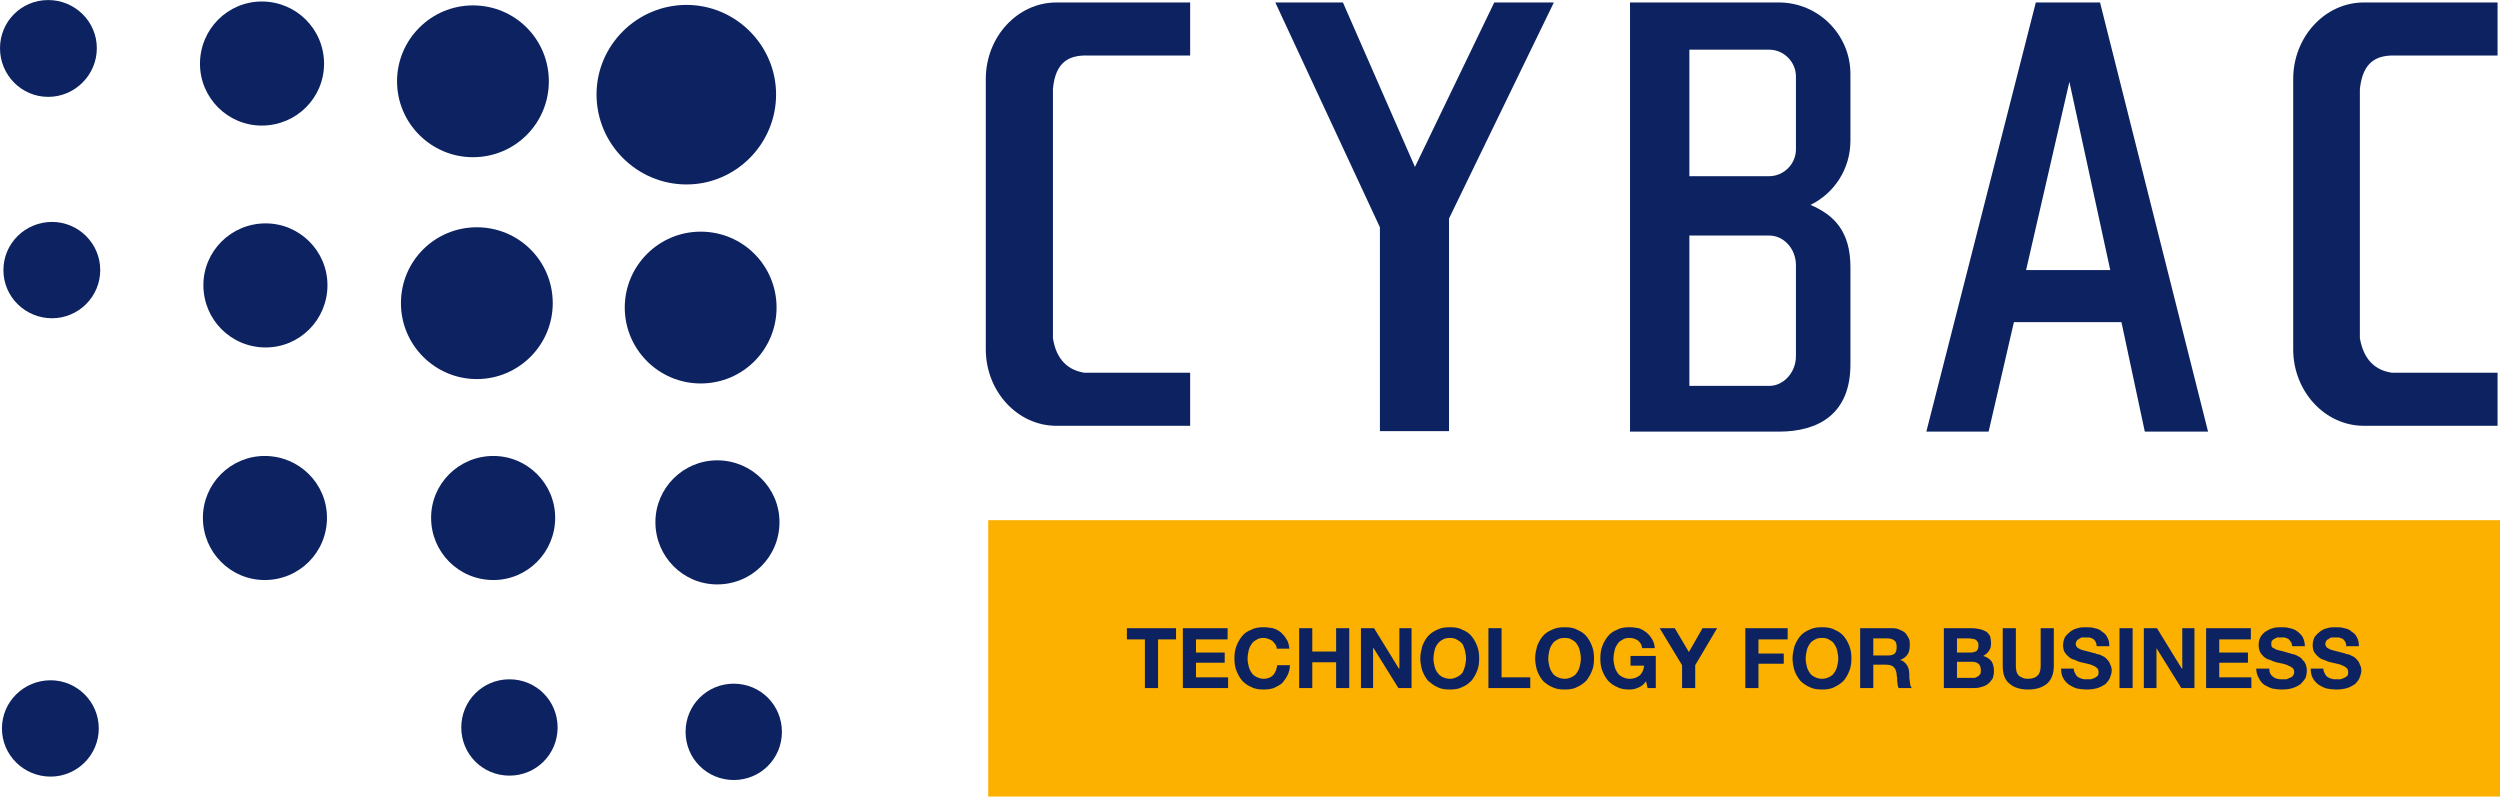
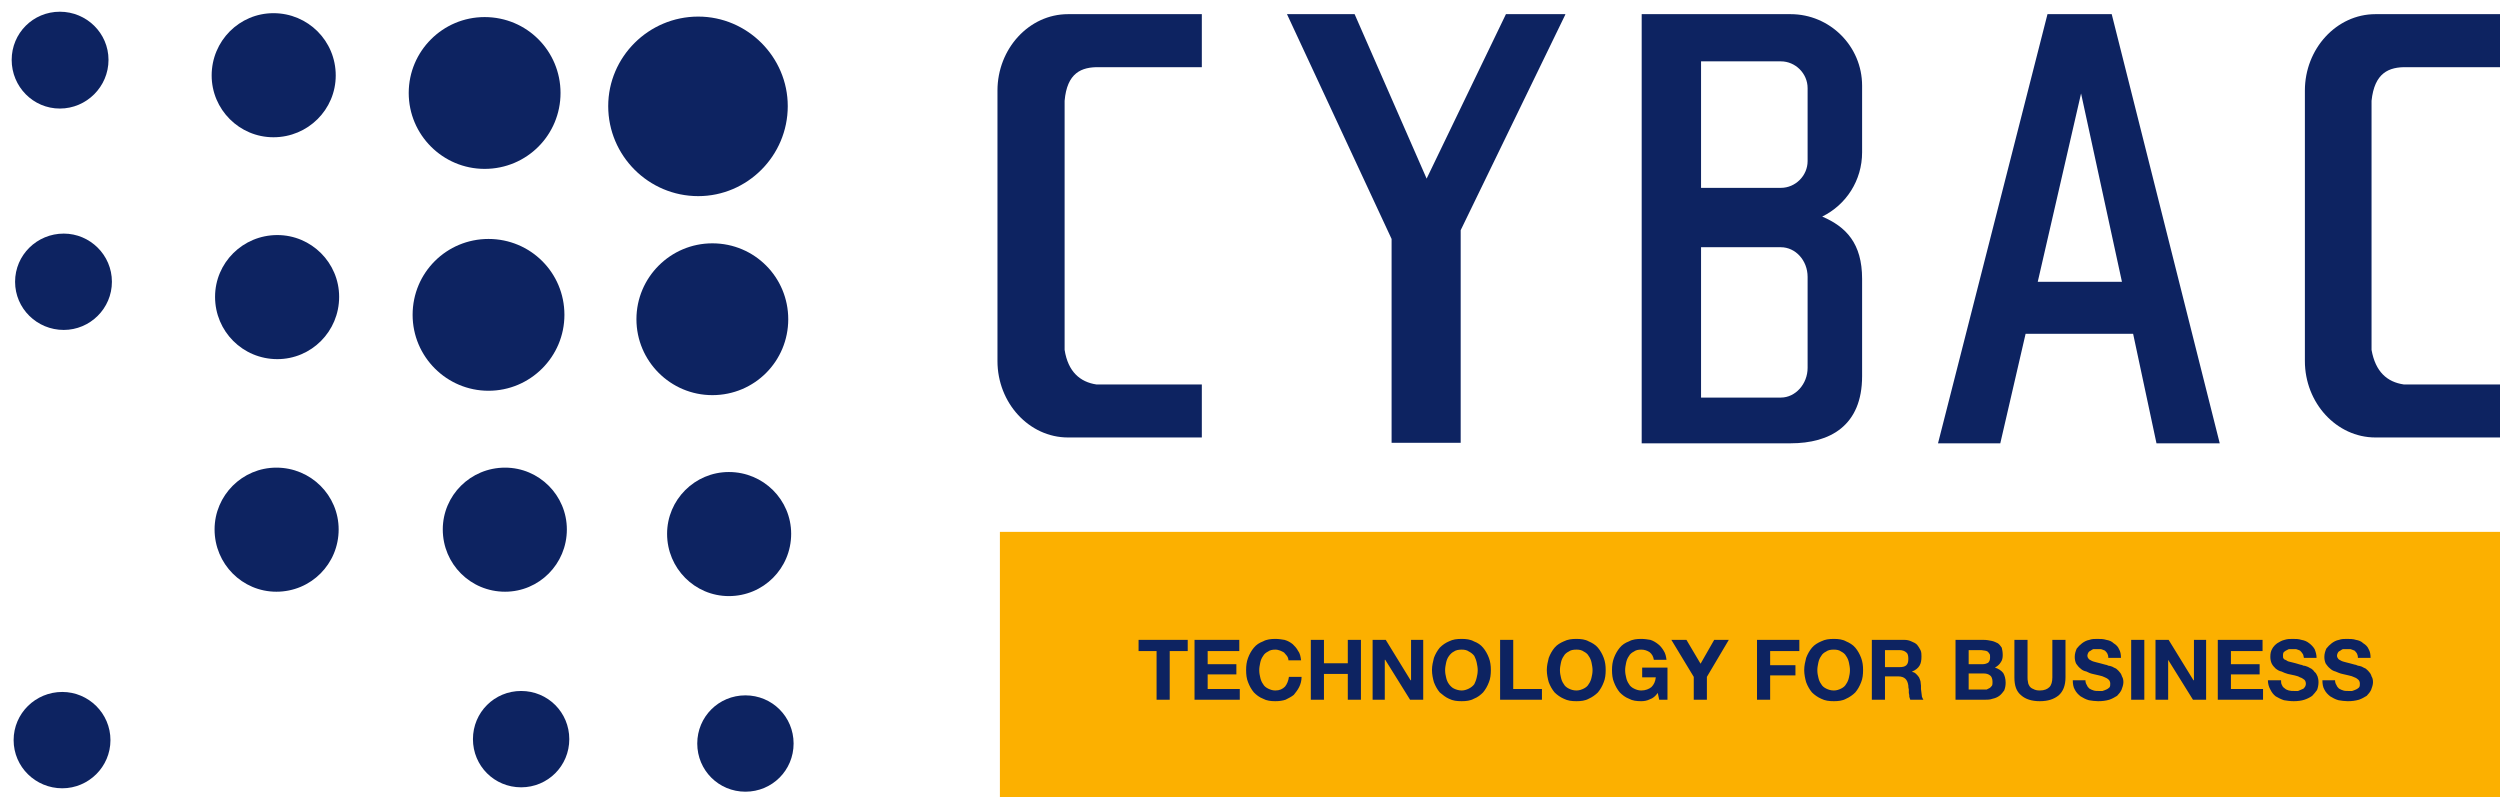
- <svg xmlns="http://www.w3.org/2000/svg" xml:space="preserve" width="50.8mm" height="16.187mm" version="1.1" style="shape-rendering:geometricPrecision; text-rendering:geometricPrecision; image-rendering:optimizeQuality; fill-rule:evenodd; clip-rule:evenodd" viewBox="0 0 5138 1637">
+ <svg xmlns="http://www.w3.org/2000/svg" xml:space="preserve" width="50.8mm" height="16.187mm" version="1.1" style="shape-rendering:geometricPrecision; text-rendering:geometricPrecision; image-rendering:optimizeQuality; fill-rule:evenodd; clip-rule:evenodd" viewBox="-24 -24 5138 1637">
  <defs>
    <style type="text/css">
   
    .fil0 {fill:#0D2361}
    .fil1 {fill:#FCB000}
    .fil2 {fill:#0D2361;fill-rule:nonzero}
   
  </style>
  </defs>
  <g id="Capa_x0020_1">
    <g id="_492269805232">
      <path class="fil0" d="M980 467c86,0 156,69 156,156 0,86 -70,156 -156,156 -86,0 -156,-70 -156,-156 0,-87 70,-156 156,-156z" />
      <path class="fil0" d="M1474 946c71,0 128,57 128,127 0,71 -57,128 -128,128 -70,0 -127,-57 -127,-128 0,-70 57,-127 127,-127z" />
      <path class="fil0" d="M1014 937c70,0 127,57 127,127 0,71 -57,128 -127,128 -71,0 -128,-57 -128,-128 0,-70 57,-127 128,-127z" />
      <path class="fil0" d="M544 937c71,0 128,57 128,127 0,71 -57,128 -128,128 -70,0 -127,-57 -127,-128 0,-70 57,-127 127,-127z" />
      <path class="fil0" d="M99 0c55,0 100,44 100,99 0,55 -45,100 -100,100 -55,0 -99,-45 -99,-100 0,-55 44,-99 99,-99z" />
      <path class="fil0" d="M107 456c54,0 99,44 99,99 0,55 -45,99 -99,99 -55,0 -100,-44 -100,-99 0,-55 45,-99 100,-99z" />
      <path class="fil0" d="M104 1398c54,0 99,44 99,99 0,55 -45,99 -99,99 -55,0 -100,-44 -100,-99 0,-55 45,-99 100,-99z" />
      <path class="fil0" d="M1508 1405c55,0 99,44 99,99 0,55 -44,99 -99,99 -55,0 -99,-44 -99,-99 0,-55 44,-99 99,-99z" />
      <path class="fil0" d="M1047 1396c55,0 99,44 99,99 0,55 -44,99 -99,99 -55,0 -99,-44 -99,-99 0,-55 44,-99 99,-99z" />
      <path class="fil0" d="M538 3c71,0 128,57 128,128 0,70 -57,127 -128,127 -70,0 -127,-57 -127,-127 0,-71 57,-128 127,-128z" />
      <path class="fil0" d="M546 459c70,0 127,57 127,127 0,71 -57,128 -127,128 -71,0 -128,-57 -128,-128 0,-70 57,-127 128,-127z" />
      <path class="fil0" d="M972 11c87,0 156,70 156,156 0,86 -69,156 -156,156 -86,0 -156,-70 -156,-156 0,-86 70,-156 156,-156z" />
      <path class="fil0" d="M1440 476c87,0 156,70 156,156 0,86 -69,156 -156,156 -86,0 -156,-70 -156,-156 0,-86 70,-156 156,-156z" />
      <path class="fil0" d="M1411 10c101,0 184,83 184,184 0,102 -83,185 -184,185 -102,0 -185,-83 -185,-185 0,-101 83,-184 185,-184z" />
      <g>
        <path class="fil0" d="M2171 5l275 0 0 109 -210 0c-38,-1 -67,12 -72,69l0 512c7,45 32,66 65,71l217 0 0 109 -275 0c-80,0 -145,-71 -145,-157l0 -556c0,-86 65,-157 145,-157z" />
        <polygon class="fil0" points="2621,5 2836,467 2836,886 2978,886 2978,449 3193,6 3193,5 3071,5 2908,343 2760,5 " />
        <path class="fil0" d="M3721 421c49,21 82,55 82,128l0 200c0,102 -66,138 -147,138l-306 0 0 -882 306 0c81,0 147,66 147,147l0 137c0,58 -33,108 -82,132zm-249 63l164 0c30,0 55,27 55,61l0 187c0,33 -25,61 -55,61l-164 0 0 -309zm0 -382l164 0c30,0 55,25 55,55l0 150c0,30 -25,55 -55,55l-164 0 0 -260z" />
        <path class="fil0" d="M4316 5l-132 0 -225 882 128 0 52 -225 221 0 48 225 130 0 -222 -882zm-152 550l89 -387 84 387 -173 0z" />
        <path class="fil0" d="M4858 5l275 0 0 109 -210 0c-38,-1 -67,12 -73,69l0 512c8,45 32,66 66,71l217 0 0 109 -275 0c-80,0 -145,-71 -145,-157l0 -556c0,-86 65,-157 145,-157z" />
      </g>
      <polygon class="fil1" points="2031,1069 5138,1069 5138,1637 2031,1637 " />
      <path class="fil2" d="M2353 1314l-37 0 0 -23 101 0 0 23 -37 0 0 100 -27 0 0 -100zm78 -23l92 0 0 23 -65 0 0 27 59 0 0 21 -59 0 0 30 66 0 0 22 -93 0 0 -123zm193 42c0,-3 -1,-6 -3,-9 -2,-2 -4,-5 -6,-7 -2,-1 -5,-3 -8,-4 -3,-1 -6,-2 -10,-2 -6,0 -11,1 -15,4 -4,2 -8,5 -10,9 -3,4 -5,9 -6,14 -1,5 -2,10 -2,15 0,6 1,11 2,15 1,5 3,10 6,14 2,4 6,7 10,9 4,2 9,4 15,4 9,0 15,-3 20,-8 4,-5 7,-12 8,-20l26 0c0,8 -2,15 -5,21 -3,6 -7,11 -11,16 -5,4 -11,7 -17,10 -6,2 -13,3 -21,3 -9,0 -18,-1 -25,-5 -8,-3 -14,-8 -19,-13 -5,-6 -9,-13 -12,-21 -3,-7 -4,-16 -4,-25 0,-9 1,-17 4,-25 3,-8 7,-15 12,-21 5,-6 11,-10 19,-13 7,-4 16,-5 25,-5 7,0 13,1 19,2 7,2 12,5 17,9 4,4 8,8 11,14 4,5 5,12 6,19l-26 0zm46 -42l27 0 0 48 49 0 0 -48 27 0 0 123 -27 0 0 -53 -49 0 0 53 -27 0 0 -123zm127 0l27 0 51 83 1 0 0 -83 25 0 0 123 -27 0 -51 -82 -1 0 0 82 -25 0 0 -123zm149 62c0,6 1,11 2,15 1,5 3,10 6,14 3,4 6,7 10,9 4,2 10,4 16,4 6,0 11,-2 15,-4 4,-2 8,-5 11,-9 2,-4 4,-9 5,-14 1,-4 2,-9 2,-15 0,-5 -1,-10 -2,-15 -1,-5 -3,-10 -5,-14 -3,-4 -7,-7 -11,-9 -4,-3 -9,-4 -15,-4 -6,0 -12,1 -16,4 -4,2 -7,5 -10,9 -3,4 -5,9 -6,14 -1,5 -2,10 -2,15zm-27 0c0,-9 2,-17 4,-25 3,-8 7,-15 12,-21 6,-6 12,-10 19,-13 8,-4 16,-5 26,-5 9,0 18,1 25,5 8,3 14,7 19,13 5,6 9,13 12,21 3,8 4,16 4,25 0,9 -1,18 -4,25 -3,8 -7,15 -12,21 -5,5 -11,10 -19,13 -7,4 -16,5 -25,5 -10,0 -18,-1 -26,-5 -7,-3 -13,-8 -19,-13 -5,-6 -9,-13 -12,-21 -2,-7 -4,-16 -4,-25zm140 -62l27 0 0 101 59 0 0 22 -86 0 0 -123zm123 62c0,6 1,11 2,15 1,5 3,10 6,14 2,4 6,7 10,9 4,2 9,4 16,4 6,0 11,-2 15,-4 4,-2 8,-5 10,-9 3,-4 5,-9 6,-14 1,-4 2,-9 2,-15 0,-5 -1,-10 -2,-15 -1,-5 -3,-10 -6,-14 -2,-4 -6,-7 -10,-9 -4,-3 -9,-4 -15,-4 -7,0 -12,1 -16,4 -4,2 -8,5 -10,9 -3,4 -5,9 -6,14 -1,5 -2,10 -2,15zm-27 0c0,-9 2,-17 4,-25 3,-8 7,-15 12,-21 5,-6 12,-10 19,-13 8,-4 16,-5 26,-5 9,0 18,1 25,5 7,3 14,7 19,13 5,6 9,13 12,21 3,8 4,16 4,25 0,9 -1,18 -4,25 -3,8 -7,15 -12,21 -5,5 -12,10 -19,13 -7,4 -16,5 -25,5 -10,0 -18,-1 -26,-5 -7,-3 -14,-8 -19,-13 -5,-6 -9,-13 -12,-21 -2,-7 -4,-16 -4,-25zm228 47c-5,7 -10,11 -16,13 -6,3 -12,4 -18,4 -9,0 -18,-1 -25,-5 -8,-3 -14,-8 -19,-13 -5,-6 -9,-13 -12,-21 -3,-7 -4,-16 -4,-25 0,-9 1,-17 4,-25 3,-8 7,-15 12,-21 5,-6 11,-10 19,-13 7,-4 16,-5 25,-5 7,0 13,1 19,2 6,2 11,5 16,9 4,3 8,8 11,13 4,6 5,12 6,19l-26 0c-1,-7 -4,-12 -9,-16 -5,-3 -10,-5 -17,-5 -6,0 -11,1 -15,4 -4,2 -8,5 -10,9 -3,4 -5,9 -6,14 -1,5 -2,10 -2,15 0,6 1,11 2,15 1,5 3,10 6,14 2,4 6,7 10,9 4,2 9,4 15,4 9,0 16,-3 21,-7 5,-5 8,-11 9,-20l-28 0 0 -20 52 0 0 66 -17 0 -3 -14zm74 -33l-46 -76 31 0 29 49 28 -49 30 0 -45 76 0 47 -27 0 0 -47zm130 -76l87 0 0 23 -60 0 0 29 52 0 0 21 -52 0 0 50 -27 0 0 -123zm124 62c0,6 1,11 2,15 1,5 3,10 6,14 2,4 6,7 10,9 4,2 9,4 16,4 6,0 11,-2 15,-4 4,-2 8,-5 10,-9 3,-4 5,-9 6,-14 1,-4 2,-9 2,-15 0,-5 -1,-10 -2,-15 -1,-5 -3,-10 -6,-14 -2,-4 -6,-7 -10,-9 -4,-3 -9,-4 -15,-4 -7,0 -12,1 -16,4 -4,2 -8,5 -10,9 -3,4 -5,9 -6,14 -1,5 -2,10 -2,15zm-27 0c0,-9 2,-17 4,-25 3,-8 7,-15 12,-21 5,-6 12,-10 19,-13 8,-4 16,-5 26,-5 9,0 18,1 25,5 7,3 14,7 19,13 5,6 9,13 12,21 3,8 4,16 4,25 0,9 -1,18 -4,25 -3,8 -7,15 -12,21 -5,5 -12,10 -19,13 -7,4 -16,5 -25,5 -10,0 -18,-1 -26,-5 -7,-3 -14,-8 -19,-13 -5,-6 -9,-13 -12,-21 -2,-7 -4,-16 -4,-25zm166 -6l30 0c6,0 11,-1 14,-4 3,-3 4,-7 4,-13 0,-6 -1,-11 -4,-13 -3,-3 -8,-5 -14,-5l-30 0 0 35zm-27 -56l67 0c5,0 10,1 14,3 5,2 9,4 12,7 3,4 5,7 7,11 2,4 2,9 2,13 0,8 -1,14 -4,19 -3,5 -8,9 -15,12l0 1c3,0 6,2 8,4 2,2 4,4 6,7 1,2 2,5 3,8 0,3 1,6 1,9 0,2 0,4 0,7 0,3 1,5 1,8 0,3 1,5 1,8 1,2 2,5 3,6l-27 0c-1,-2 -1,-4 -2,-6 0,-2 0,-5 -1,-8 0,-2 0,-5 0,-7 -1,-3 -1,-6 -1,-8 -1,-7 -3,-11 -6,-14 -3,-3 -8,-5 -15,-5l-27 0 0 48 -27 0 0 -123zm199 50l28 0c5,0 8,-1 12,-3 3,-3 4,-6 4,-11 0,-3 0,-6 -1,-7 -1,-2 -3,-4 -4,-5 -2,-1 -4,-2 -6,-2 -3,0 -5,-1 -7,-1l-26 0 0 29zm-27 -50l58 0c6,0 11,1 16,2 5,1 9,3 13,5 3,2 6,6 8,9 1,4 2,9 2,15 0,6 -1,11 -4,15 -3,5 -7,8 -12,11 7,2 13,6 17,11 3,5 5,12 5,20 0,6 -1,11 -3,16 -3,4 -6,8 -10,11 -4,3 -9,5 -14,6 -5,2 -11,2 -16,2l-60 0 0 -123zm27 102l29 0c3,0 5,0 8,0 2,-1 4,-2 6,-3 2,-1 3,-3 5,-5 1,-2 1,-5 1,-8 0,-6 -2,-11 -5,-13 -4,-3 -8,-4 -14,-4l-30 0 0 33zm199 -25c0,17 -5,29 -14,37 -10,8 -22,12 -39,12 -16,0 -29,-4 -38,-12 -10,-8 -14,-20 -14,-37l0 -77 27 0 0 77c0,3 0,6 1,10 0,3 2,6 3,8 2,3 5,5 8,6 3,2 8,3 13,3 10,0 16,-3 20,-7 4,-4 6,-11 6,-20l0 -77 27 0 0 77zm41 6c0,4 1,7 3,10 1,3 3,5 5,7 3,2 6,3 9,4 3,1 7,1 10,1 3,0 5,0 8,0 3,-1 6,-2 8,-3 2,-1 4,-2 6,-4 2,-2 2,-5 2,-8 0,-3 -1,-6 -3,-8 -2,-2 -5,-4 -8,-5 -4,-2 -7,-3 -12,-4 -4,-1 -9,-2 -13,-3 -5,-1 -9,-3 -13,-5 -5,-1 -9,-3 -12,-6 -4,-3 -6,-6 -9,-10 -2,-4 -3,-9 -3,-14 0,-7 2,-12 4,-17 3,-4 7,-8 11,-11 4,-3 9,-6 15,-7 5,-2 11,-2 16,-2 7,0 13,0 19,2 6,1 11,3 15,7 5,3 9,7 11,12 3,5 4,11 4,18l-26 0c0,-4 -1,-7 -2,-9 -1,-2 -3,-4 -5,-6 -2,-1 -5,-2 -8,-3 -3,0 -6,0 -9,0 -2,0 -4,0 -7,0 -2,1 -4,2 -5,3 -2,1 -4,2 -5,4 -1,2 -2,4 -2,6 0,3 1,5 2,6 1,2 3,3 5,4 3,2 7,3 11,4 5,1 11,3 19,5 2,0 4,1 6,2 2,0 5,1 8,2 2,1 5,3 8,4 2,2 5,4 7,7 2,2 4,5 5,9 2,3 3,7 3,12 0,5 -2,11 -4,16 -2,4 -5,8 -9,12 -5,3 -10,6 -16,8 -7,2 -14,3 -23,3 -6,0 -13,-1 -19,-2 -7,-2 -12,-5 -17,-8 -5,-4 -9,-8 -12,-14 -3,-5 -4,-12 -4,-19l26 0zm94 -83l27 0 0 123 -27 0 0 -123zm50 0l27 0 51 83 1 0 0 -83 25 0 0 123 -27 0 -51 -82 0 0 0 82 -26 0 0 -123zm128 0l92 0 0 23 -65 0 0 27 59 0 0 21 -59 0 0 30 66 0 0 22 -93 0 0 -123zm130 83c0,4 0,7 2,10 1,3 3,5 6,7 2,2 5,3 8,4 4,1 7,1 11,1 2,0 5,0 8,0 2,-1 5,-2 7,-3 3,-1 5,-2 6,-4 2,-2 3,-5 3,-8 0,-3 -1,-6 -3,-8 -3,-2 -5,-4 -9,-5 -3,-2 -7,-3 -11,-4 -5,-1 -9,-2 -14,-3 -4,-1 -9,-3 -13,-5 -5,-1 -8,-3 -12,-6 -3,-3 -6,-6 -8,-10 -2,-4 -3,-9 -3,-14 0,-7 1,-12 4,-17 2,-4 6,-8 10,-11 5,-3 10,-6 15,-7 6,-2 11,-2 17,-2 6,0 12,0 18,2 6,1 11,3 16,7 4,3 8,7 11,12 2,5 4,11 4,18l-26 0c-1,-4 -1,-7 -3,-9 -1,-2 -3,-4 -5,-6 -2,-1 -5,-2 -8,-3 -2,0 -5,0 -9,0 -2,0 -4,0 -6,0 -2,1 -4,2 -6,3 -2,1 -3,2 -5,4 -1,2 -1,4 -1,6 0,3 0,5 1,6 1,2 3,3 6,4 2,2 6,3 11,4 5,1 11,3 18,5 2,0 4,1 6,2 3,0 5,1 8,2 3,1 5,3 8,4 3,2 5,4 7,7 3,2 4,5 6,9 1,3 2,7 2,12 0,5 -1,11 -3,16 -3,4 -6,8 -10,12 -4,3 -10,6 -16,8 -6,2 -14,3 -22,3 -7,0 -14,-1 -20,-2 -6,-2 -12,-5 -17,-8 -5,-4 -8,-8 -11,-14 -3,-5 -5,-12 -5,-19l27 0zm111 0c0,4 1,7 3,10 1,3 3,5 5,7 3,2 6,3 9,4 3,1 7,1 10,1 3,0 5,0 8,0 3,-1 6,-2 8,-3 2,-1 4,-2 6,-4 2,-2 2,-5 2,-8 0,-3 -1,-6 -3,-8 -2,-2 -5,-4 -8,-5 -4,-2 -7,-3 -12,-4 -4,-1 -9,-2 -13,-3 -5,-1 -9,-3 -14,-5 -4,-1 -8,-3 -11,-6 -4,-3 -6,-6 -9,-10 -2,-4 -3,-9 -3,-14 0,-7 2,-12 4,-17 3,-4 7,-8 11,-11 4,-3 9,-6 15,-7 5,-2 11,-2 16,-2 7,0 13,0 19,2 6,1 11,3 15,7 5,3 9,7 11,12 3,5 4,11 4,18l-26 0c0,-4 -1,-7 -2,-9 -1,-2 -3,-4 -5,-6 -3,-1 -5,-2 -8,-3 -3,0 -6,0 -9,0 -2,0 -4,0 -7,0 -2,1 -4,2 -5,3 -2,1 -4,2 -5,4 -1,2 -2,4 -2,6 0,3 1,5 2,6 1,2 3,3 5,4 3,2 7,3 11,4 5,1 11,3 19,5 2,0 3,1 6,2 2,0 5,1 8,2 2,1 5,3 8,4 2,2 5,4 7,7 2,2 4,5 5,9 2,3 3,7 3,12 0,5 -2,11 -4,16 -2,4 -5,8 -9,12 -5,3 -10,6 -16,8 -7,2 -14,3 -23,3 -6,0 -13,-1 -19,-2 -7,-2 -12,-5 -17,-8 -5,-4 -9,-8 -12,-14 -3,-5 -4,-12 -4,-19l26 0z" />
    </g>
  </g>
</svg>
